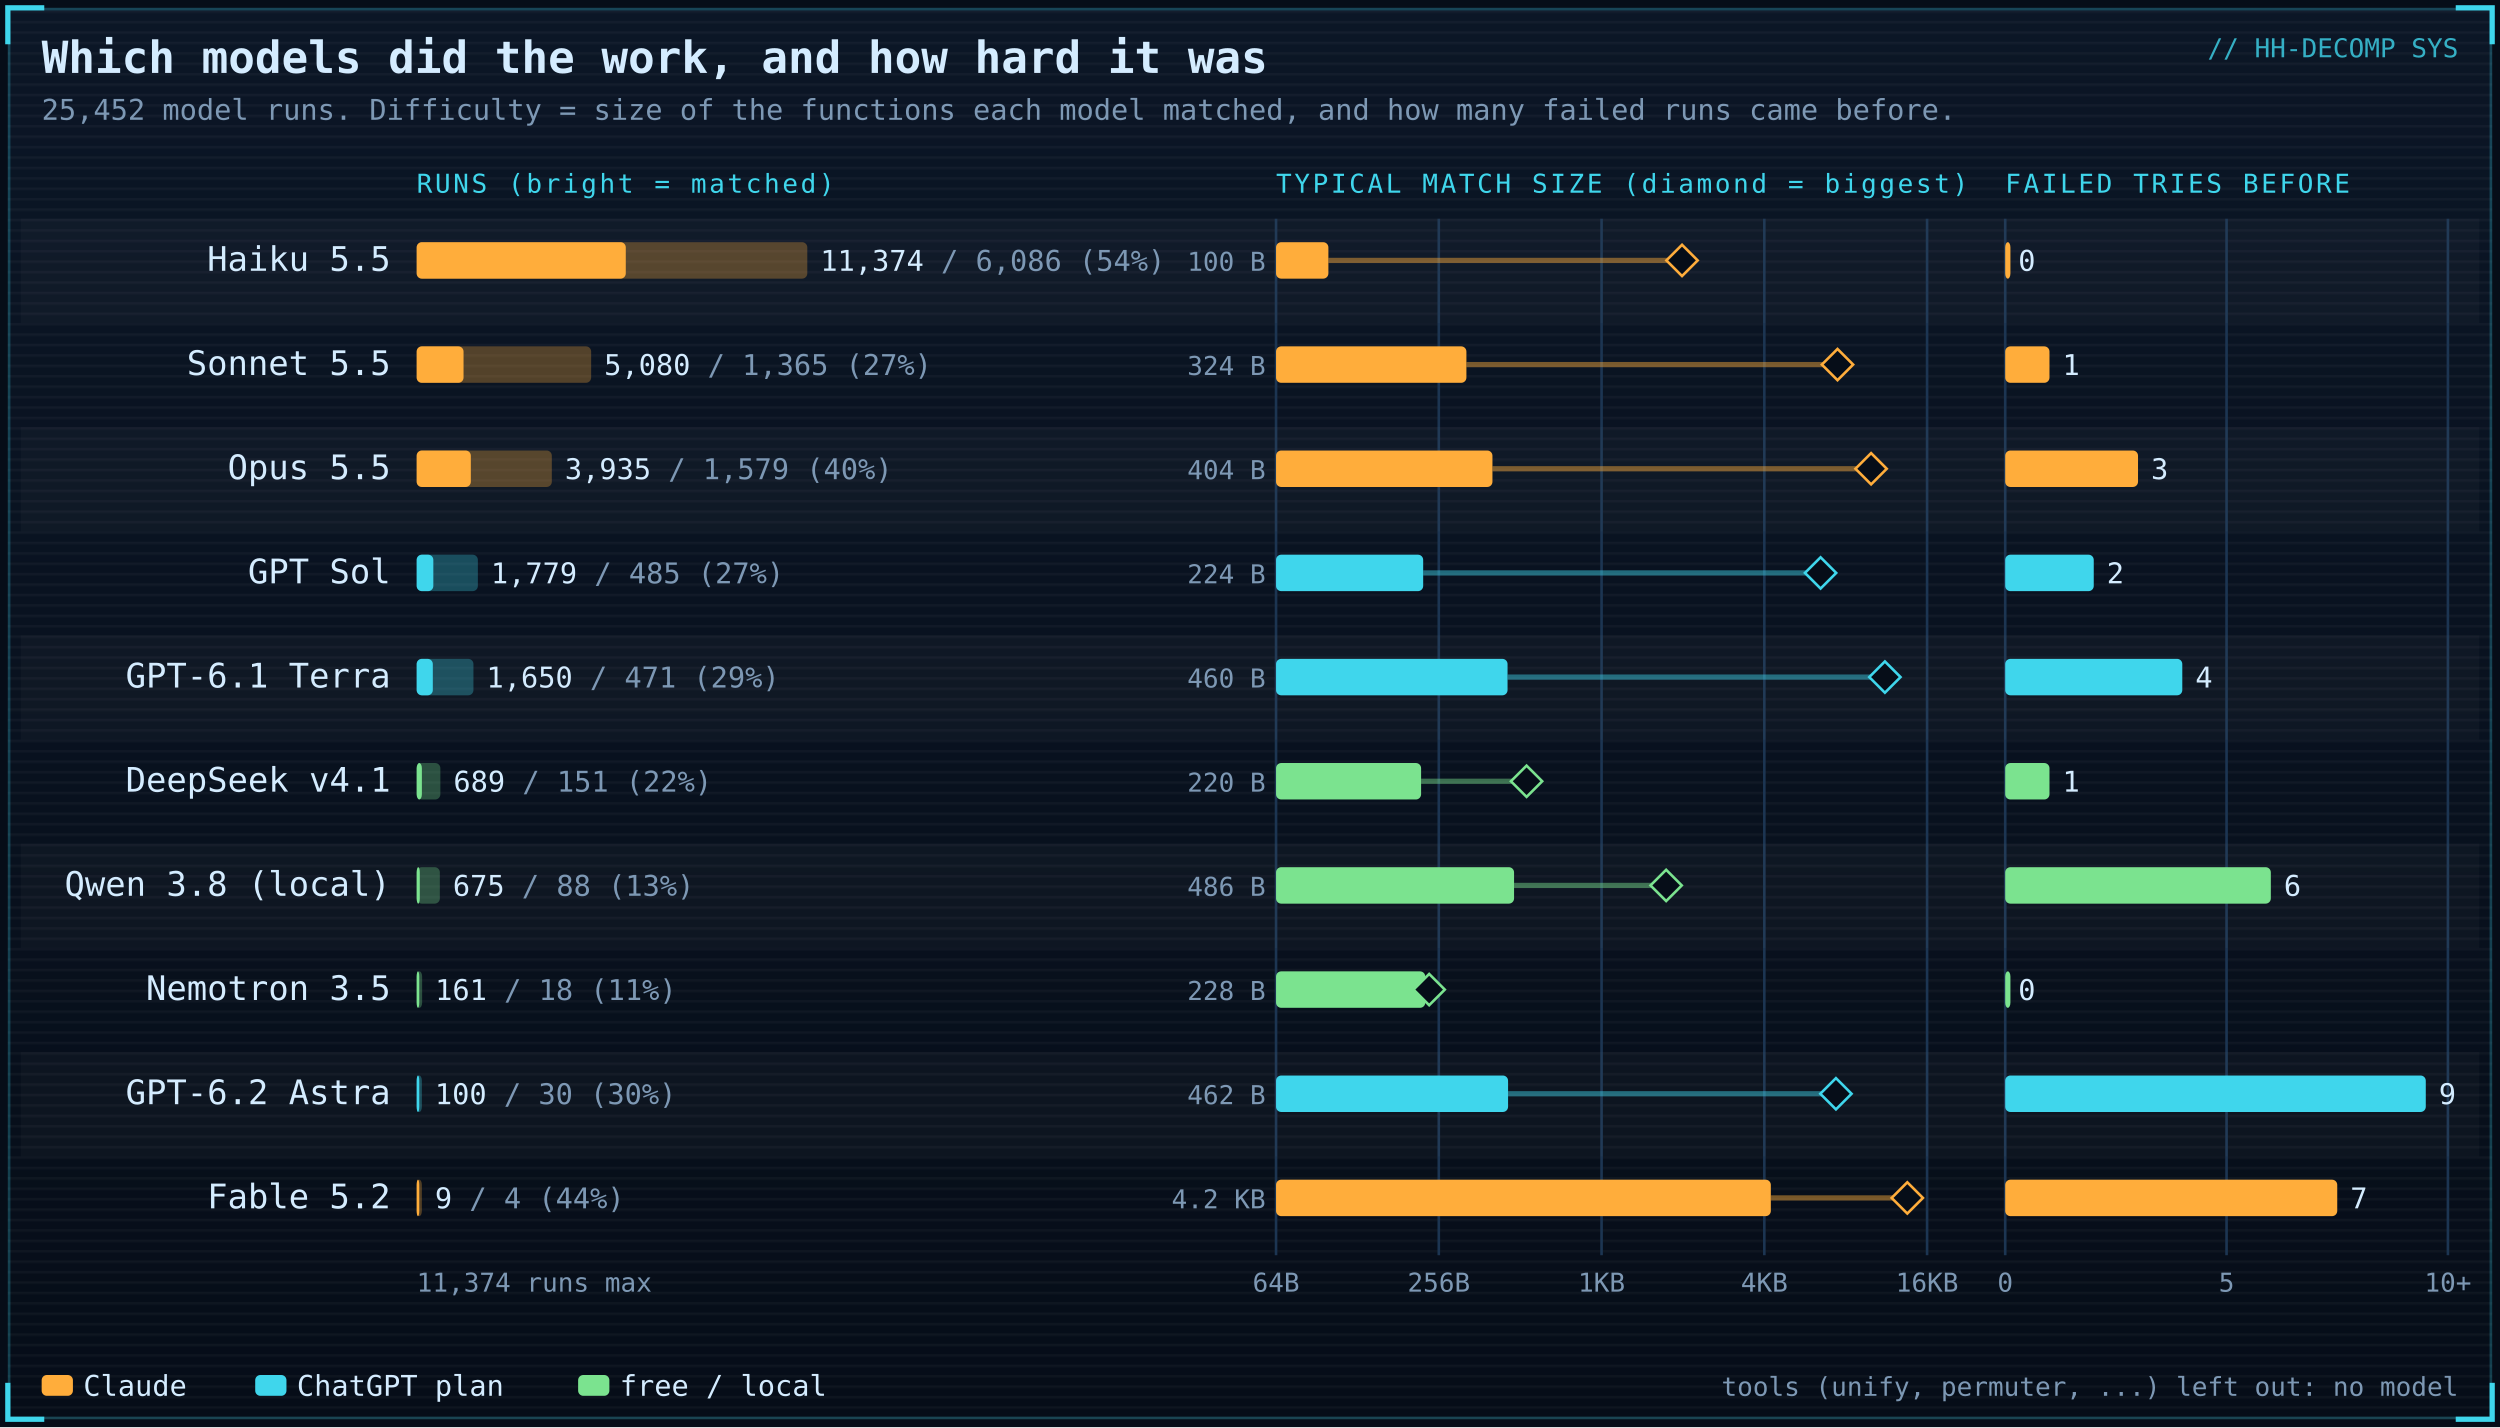
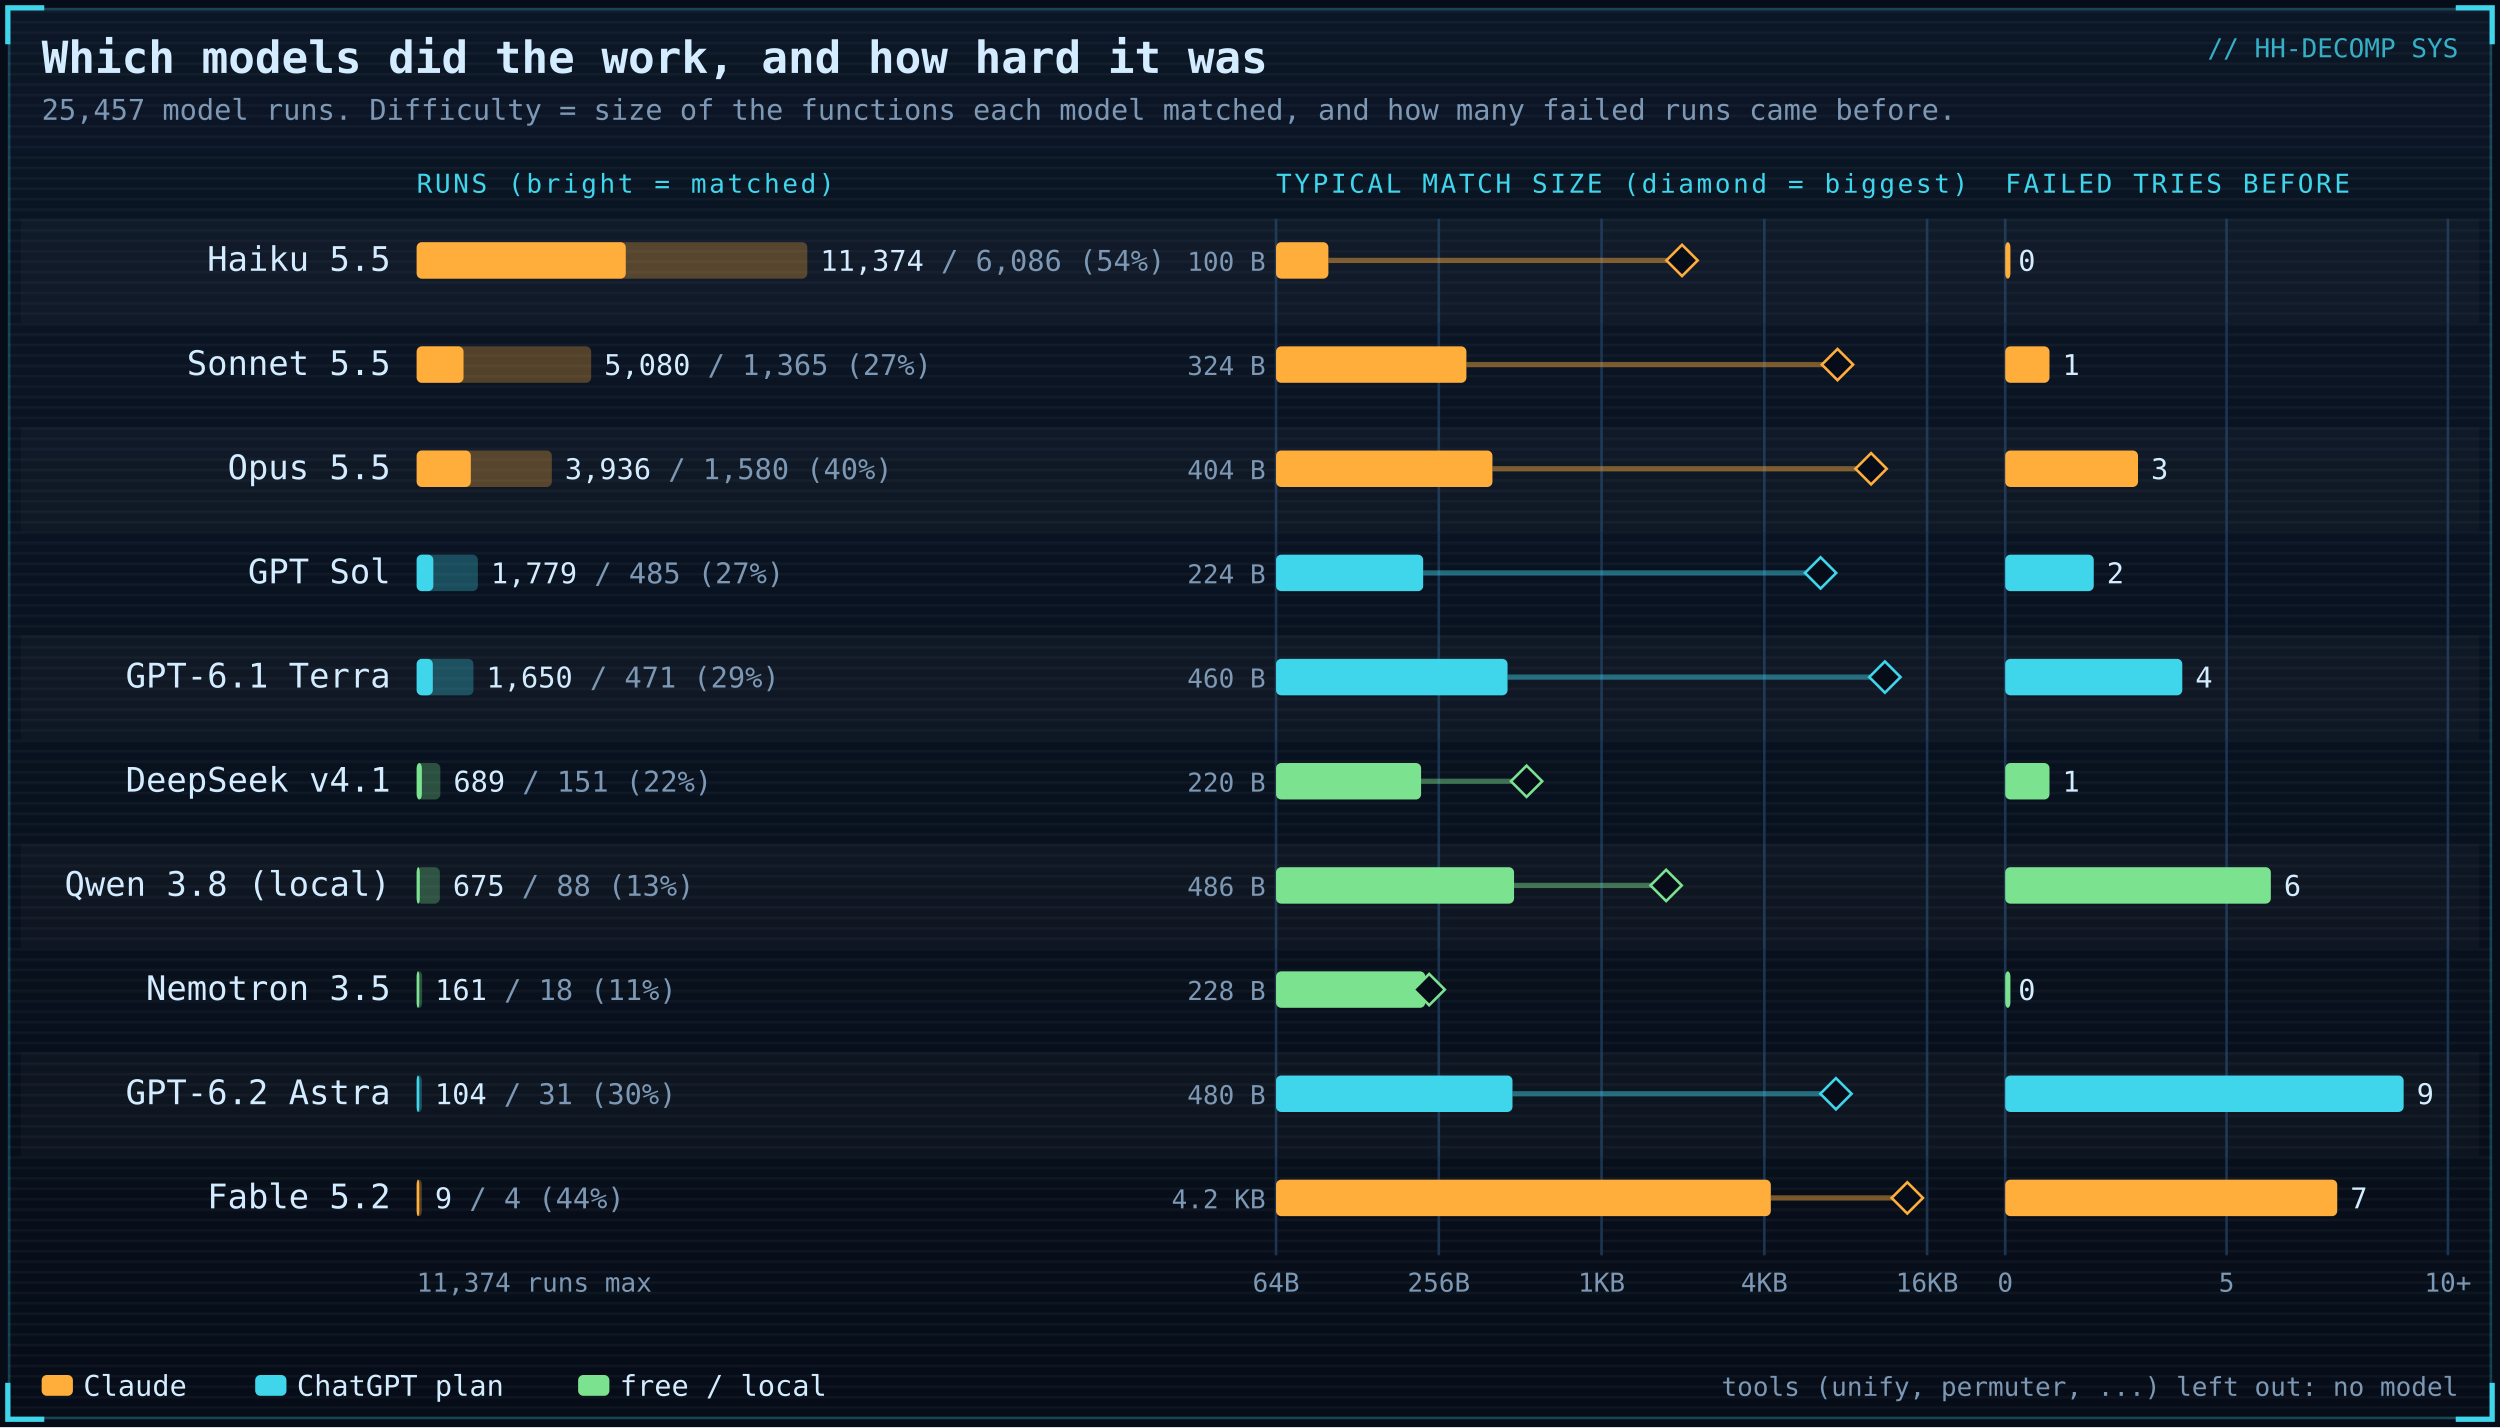
<svg xmlns="http://www.w3.org/2000/svg" viewBox="0 0 960 548" width="960" height="548" font-family="'Share Tech Mono','Eurostile','Bank Gothic',Consolas,'DejaVu Sans Mono',monospace" role="img" aria-label="Which models did the work, and how hard it was">
  <defs>
    <pattern id="scan" width="4" height="4" patternUnits="userSpaceOnUse">
      <rect width="4" height="1" fill="#ffffff" opacity="0.035" />
    </pattern>
    <linearGradient id="panel" x1="0" y1="0" x2="0" y2="1">
      <stop offset="0" stop-color="#0b1626" />
      <stop offset="1" stop-color="#060d18" />
    </linearGradient>
  </defs>
  <rect width="100%" height="100%" fill="#060d18" />
  <rect x="3" y="3" width="954" height="542" fill="url(#panel)" />
  <rect x="3" y="3" width="954" height="542" fill="url(#scan)" />
  <rect x="3.5" y="3.5" width="953" height="541" fill="none" stroke="#3fd6ec" stroke-opacity="0.25" />
  <path d="M3,17 V3 H17" fill="none" stroke="#3fd6ec" stroke-width="2" />
  <path d="M943,3 H957 V17" fill="none" stroke="#3fd6ec" stroke-width="2" />
  <path d="M3,531 V545 H17" fill="none" stroke="#3fd6ec" stroke-width="2" />
  <path d="M943,545 H957 V531" fill="none" stroke="#3fd6ec" stroke-width="2" />
  <text x="944" y="22" font-size="10" fill="#3fd6ec" text-anchor="end" opacity="0.8">// HH-DECOMP SYS</text>
  <text x="16" y="28" font-size="17" font-weight="600" fill="#d4ecff">Which models did the work, and how hard it was</text>
-   <text x="16" y="46" font-size="11" fill="#7d98b4">25,452 model runs. Difficulty = size of the functions each model matched, and how many failed runs came before.</text>
+   <text x="16" y="46" font-size="11" fill="#7d98b4">25,457 model runs. Difficulty = size of the functions each model matched, and how many failed runs came before.</text>
  <text x="160" y="74" font-size="10" fill="#3fd6ec" letter-spacing="1">RUNS  (bright = matched)</text>
  <text x="490" y="74" font-size="10" fill="#3fd6ec" letter-spacing="1">TYPICAL MATCH SIZE  (diamond = biggest)</text>
  <text x="770" y="74" font-size="10" fill="#3fd6ec" letter-spacing="1">FAILED TRIES BEFORE</text>
  <line x1="490.0" y1="84" x2="490.0" y2="482" stroke="#1c3552" />
  <text x="490.0" y="496" font-size="10" fill="#7d98b4" text-anchor="middle">64B</text>
  <line x1="552.5" y1="84" x2="552.5" y2="482" stroke="#1c3552" />
  <text x="552.5" y="496" font-size="10" fill="#7d98b4" text-anchor="middle">256B</text>
  <line x1="615.0" y1="84" x2="615.0" y2="482" stroke="#1c3552" />
  <text x="615.0" y="496" font-size="10" fill="#7d98b4" text-anchor="middle">1KB</text>
  <line x1="677.5" y1="84" x2="677.5" y2="482" stroke="#1c3552" />
  <text x="677.5" y="496" font-size="10" fill="#7d98b4" text-anchor="middle">4KB</text>
  <line x1="740.0" y1="84" x2="740.0" y2="482" stroke="#1c3552" />
  <text x="740.0" y="496" font-size="10" fill="#7d98b4" text-anchor="middle">16KB</text>
  <line x1="770.0" y1="84" x2="770.0" y2="482" stroke="#1c3552" />
  <text x="770.0" y="496" font-size="10" fill="#7d98b4" text-anchor="middle">0</text>
  <line x1="855.0" y1="84" x2="855.0" y2="482" stroke="#1c3552" />
  <text x="855.0" y="496" font-size="10" fill="#7d98b4" text-anchor="middle">5</text>
  <line x1="940.0" y1="84" x2="940.0" y2="482" stroke="#1c3552" />
  <text x="940.0" y="496" font-size="10" fill="#7d98b4" text-anchor="middle">10+</text>
  <text x="160" y="496" font-size="10" fill="#7d98b4">11,374 runs max</text>
  <rect x="8" y="84" width="944" height="40" fill="#ffffff" opacity="0.025" />
  <text x="150" y="104" font-size="13" fill="#d4ecff" text-anchor="end">Haiku 5.5</text>
  <rect x="160" y="93" width="150.0" height="14" rx="2" fill="#ffad3b" opacity="0.3" />
  <rect x="160" y="93" width="80.3" height="14" rx="2" fill="#ffad3b" />
  <text x="315.0" y="104" font-size="11" fill="#d4ecff">11,374 <tspan fill="#7d98b4">/ 6,086 (54%)</tspan>
  </text>
  <line x1="510.1" y1="100" x2="645.9" y2="100" stroke="#ffad3b" stroke-opacity="0.45" stroke-width="2" />
  <rect x="490" y="93" width="20.1" height="14" rx="2" fill="#ffad3b" />
  <path d="M645.9,94 l6,6 l-6,6 l-6,-6 z" fill="#060d18" stroke="#ffad3b" />
  <text x="486" y="104" font-size="10" fill="#7d98b4" text-anchor="end">100 B</text>
  <rect x="770" y="93" width="2.0" height="14" rx="2" fill="#ffad3b" />
  <text x="775.0" y="104" font-size="11" fill="#d4ecff">0</text>
  <text x="150" y="144" font-size="13" fill="#d4ecff" text-anchor="end">Sonnet 5.5</text>
  <rect x="160" y="133" width="67.0" height="14" rx="2" fill="#ffad3b" opacity="0.3" />
  <rect x="160" y="133" width="18.0" height="14" rx="2" fill="#ffad3b" />
  <text x="232.0" y="144" font-size="11" fill="#d4ecff">5,080 <tspan fill="#7d98b4">/ 1,365 (27%)</tspan>
  </text>
  <line x1="563.1" y1="140" x2="705.6" y2="140" stroke="#ffad3b" stroke-opacity="0.45" stroke-width="2" />
  <rect x="490" y="133" width="73.1" height="14" rx="2" fill="#ffad3b" />
  <path d="M705.6,134 l6,6 l-6,6 l-6,-6 z" fill="#060d18" stroke="#ffad3b" />
  <text x="486" y="144" font-size="10" fill="#7d98b4" text-anchor="end">324 B</text>
  <rect x="770" y="133" width="17.0" height="14" rx="2" fill="#ffad3b" />
  <text x="792.0" y="144" font-size="11" fill="#d4ecff">1</text>
  <rect x="8" y="164" width="944" height="40" fill="#ffffff" opacity="0.025" />
  <text x="150" y="184" font-size="13" fill="#d4ecff" text-anchor="end">Opus 5.5</text>
  <rect x="160" y="173" width="51.9" height="14" rx="2" fill="#ffad3b" opacity="0.3" />
  <rect x="160" y="173" width="20.8" height="14" rx="2" fill="#ffad3b" />
-   <text x="216.9" y="184" font-size="11" fill="#d4ecff">3,935 <tspan fill="#7d98b4">/ 1,579 (40%)</tspan>
+   <text x="216.9" y="184" font-size="11" fill="#d4ecff">3,936 <tspan fill="#7d98b4">/ 1,580 (40%)</tspan>
  </text>
  <line x1="573.1" y1="180" x2="718.5" y2="180" stroke="#ffad3b" stroke-opacity="0.45" stroke-width="2" />
  <rect x="490" y="173" width="83.1" height="14" rx="2" fill="#ffad3b" />
  <path d="M718.5,174 l6,6 l-6,6 l-6,-6 z" fill="#060d18" stroke="#ffad3b" />
  <text x="486" y="184" font-size="10" fill="#7d98b4" text-anchor="end">404 B</text>
  <rect x="770" y="173" width="51.0" height="14" rx="2" fill="#ffad3b" />
  <text x="826.0" y="184" font-size="11" fill="#d4ecff">3</text>
  <text x="150" y="224" font-size="13" fill="#d4ecff" text-anchor="end">GPT Sol</text>
  <rect x="160" y="213" width="23.5" height="14" rx="2" fill="#3fd6ec" opacity="0.3" />
  <rect x="160" y="213" width="6.4" height="14" rx="2" fill="#3fd6ec" />
  <text x="188.5" y="224" font-size="11" fill="#d4ecff">1,779 <tspan fill="#7d98b4">/ 485 (27%)</tspan>
  </text>
  <line x1="546.5" y1="220" x2="699.1" y2="220" stroke="#3fd6ec" stroke-opacity="0.45" stroke-width="2" />
  <rect x="490" y="213" width="56.5" height="14" rx="2" fill="#3fd6ec" />
  <path d="M699.1,214 l6,6 l-6,6 l-6,-6 z" fill="#060d18" stroke="#3fd6ec" />
  <text x="486" y="224" font-size="10" fill="#7d98b4" text-anchor="end">224 B</text>
  <rect x="770" y="213" width="34.0" height="14" rx="2" fill="#3fd6ec" />
  <text x="809.0" y="224" font-size="11" fill="#d4ecff">2</text>
  <rect x="8" y="244" width="944" height="40" fill="#ffffff" opacity="0.025" />
  <text x="150" y="264" font-size="13" fill="#d4ecff" text-anchor="end">GPT-6.1 Terra</text>
  <rect x="160" y="253" width="21.8" height="14" rx="2" fill="#3fd6ec" opacity="0.3" />
  <rect x="160" y="253" width="6.2" height="14" rx="2" fill="#3fd6ec" />
  <text x="186.8" y="264" font-size="11" fill="#d4ecff">1,650 <tspan fill="#7d98b4">/ 471 (29%)</tspan>
  </text>
  <line x1="578.9" y1="260" x2="723.8" y2="260" stroke="#3fd6ec" stroke-opacity="0.45" stroke-width="2" />
  <rect x="490" y="253" width="88.9" height="14" rx="2" fill="#3fd6ec" />
  <path d="M723.8,254 l6,6 l-6,6 l-6,-6 z" fill="#060d18" stroke="#3fd6ec" />
  <text x="486" y="264" font-size="10" fill="#7d98b4" text-anchor="end">460 B</text>
  <rect x="770" y="253" width="68.0" height="14" rx="2" fill="#3fd6ec" />
  <text x="843.0" y="264" font-size="11" fill="#d4ecff">4</text>
  <text x="150" y="304" font-size="13" fill="#d4ecff" text-anchor="end">DeepSeek v4.1</text>
  <rect x="160" y="293" width="9.1" height="14" rx="2" fill="#7be38f" opacity="0.3" />
  <rect x="160" y="293" width="2.0" height="14" rx="2" fill="#7be38f" />
  <text x="174.1" y="304" font-size="11" fill="#d4ecff">689 <tspan fill="#7d98b4">/ 151 (22%)</tspan>
  </text>
  <line x1="545.7" y1="300" x2="586.2" y2="300" stroke="#7be38f" stroke-opacity="0.45" stroke-width="2" />
  <rect x="490" y="293" width="55.7" height="14" rx="2" fill="#7be38f" />
  <path d="M586.2,294 l6,6 l-6,6 l-6,-6 z" fill="#060d18" stroke="#7be38f" />
  <text x="486" y="304" font-size="10" fill="#7d98b4" text-anchor="end">220 B</text>
  <rect x="770" y="293" width="17.0" height="14" rx="2" fill="#7be38f" />
  <text x="792.0" y="304" font-size="11" fill="#d4ecff">1</text>
  <rect x="8" y="324" width="944" height="40" fill="#ffffff" opacity="0.025" />
  <text x="150" y="344" font-size="13" fill="#d4ecff" text-anchor="end">Qwen 3.8 (local)</text>
  <rect x="160" y="333" width="8.9" height="14" rx="2" fill="#7be38f" opacity="0.3" />
  <rect x="160" y="333" width="1.2" height="14" rx="2" fill="#7be38f" />
  <text x="173.9" y="344" font-size="11" fill="#d4ecff">675 <tspan fill="#7d98b4">/ 88 (13%)</tspan>
  </text>
  <line x1="581.4" y1="340" x2="639.8" y2="340" stroke="#7be38f" stroke-opacity="0.45" stroke-width="2" />
  <rect x="490" y="333" width="91.4" height="14" rx="2" fill="#7be38f" />
  <path d="M639.8,334 l6,6 l-6,6 l-6,-6 z" fill="#060d18" stroke="#7be38f" />
  <text x="486" y="344" font-size="10" fill="#7d98b4" text-anchor="end">486 B</text>
  <rect x="770" y="333" width="102.0" height="14" rx="2" fill="#7be38f" />
  <text x="877.0" y="344" font-size="11" fill="#d4ecff">6</text>
  <text x="150" y="384" font-size="13" fill="#d4ecff" text-anchor="end">Nemotron 3.5</text>
  <rect x="160" y="373" width="2.1" height="14" rx="2" fill="#7be38f" opacity="0.3" />
  <rect x="160" y="373" width="1.0" height="14" rx="2" fill="#7be38f" />
  <text x="167.1" y="384" font-size="11" fill="#d4ecff">161 <tspan fill="#7d98b4">/ 18 (11%)</tspan>
  </text>
  <line x1="547.3" y1="380" x2="548.8" y2="380" stroke="#7be38f" stroke-opacity="0.45" stroke-width="2" />
  <rect x="490" y="373" width="57.3" height="14" rx="2" fill="#7be38f" />
  <path d="M548.8,374 l6,6 l-6,6 l-6,-6 z" fill="#060d18" stroke="#7be38f" />
  <text x="486" y="384" font-size="10" fill="#7d98b4" text-anchor="end">228 B</text>
  <rect x="770" y="373" width="2.0" height="14" rx="2" fill="#7be38f" />
  <text x="775.0" y="384" font-size="11" fill="#d4ecff">0</text>
  <rect x="8" y="404" width="944" height="40" fill="#ffffff" opacity="0.025" />
  <text x="150" y="424" font-size="13" fill="#d4ecff" text-anchor="end">GPT-6.2 Astra</text>
  <rect x="160" y="413" width="2.0" height="14" rx="2" fill="#3fd6ec" opacity="0.3" />
  <rect x="160" y="413" width="1.0" height="14" rx="2" fill="#3fd6ec" />
-   <text x="167.0" y="424" font-size="11" fill="#d4ecff">100 <tspan fill="#7d98b4">/ 30 (30%)</tspan>
+   <text x="167.0" y="424" font-size="11" fill="#d4ecff">104 <tspan fill="#7d98b4">/ 31 (30%)</tspan>
  </text>
-   <line x1="579.1" y1="420" x2="705.0" y2="420" stroke="#3fd6ec" stroke-opacity="0.45" stroke-width="2" />
-   <rect x="490" y="413" width="89.1" height="14" rx="2" fill="#3fd6ec" />
+   <line x1="580.8" y1="420" x2="705.0" y2="420" stroke="#3fd6ec" stroke-opacity="0.45" stroke-width="2" />
+   <rect x="490" y="413" width="90.8" height="14" rx="2" fill="#3fd6ec" />
  <path d="M705.0,414 l6,6 l-6,6 l-6,-6 z" fill="#060d18" stroke="#3fd6ec" />
-   <text x="486" y="424" font-size="10" fill="#7d98b4" text-anchor="end">462 B</text>
-   <rect x="770" y="413" width="161.5" height="14" rx="2" fill="#3fd6ec" />
-   <text x="936.5" y="424" font-size="11" fill="#d4ecff">9</text>
+   <text x="486" y="424" font-size="10" fill="#7d98b4" text-anchor="end">480 B</text>
+   <rect x="770" y="413" width="153.0" height="14" rx="2" fill="#3fd6ec" />
+   <text x="928.0" y="424" font-size="11" fill="#d4ecff">9</text>
  <text x="150" y="464" font-size="13" fill="#d4ecff" text-anchor="end">Fable 5.2</text>
  <rect x="160" y="453" width="2.0" height="14" rx="2" fill="#ffad3b" opacity="0.3" />
  <rect x="160" y="453" width="1.0" height="14" rx="2" fill="#ffad3b" />
  <text x="167.0" y="464" font-size="11" fill="#d4ecff">9 <tspan fill="#7d98b4">/ 4 (44%)</tspan>
  </text>
  <line x1="680.0" y1="460" x2="732.4" y2="460" stroke="#ffad3b" stroke-opacity="0.45" stroke-width="2" />
  <rect x="490" y="453" width="190.0" height="14" rx="2" fill="#ffad3b" />
  <path d="M732.4,454 l6,6 l-6,6 l-6,-6 z" fill="#060d18" stroke="#ffad3b" />
  <text x="486" y="464" font-size="10" fill="#7d98b4" text-anchor="end">4.2 KB</text>
  <rect x="770" y="453" width="127.5" height="14" rx="2" fill="#ffad3b" />
  <text x="902.5" y="464" font-size="11" fill="#d4ecff">7</text>
  <rect x="16" y="528" width="12" height="8" rx="2" fill="#ffad3b" />
  <text x="32" y="536" font-size="11" fill="#d4ecff">Claude</text>
  <rect x="98" y="528" width="12" height="8" rx="2" fill="#3fd6ec" />
  <text x="114" y="536" font-size="11" fill="#d4ecff">ChatGPT plan</text>
  <rect x="222" y="528" width="12" height="8" rx="2" fill="#7be38f" />
  <text x="238" y="536" font-size="11" fill="#d4ecff">free / local</text>
  <text x="944" y="536" font-size="10" fill="#7d98b4" text-anchor="end">tools (unify, permuter, ...) left out: no model</text>
</svg>
